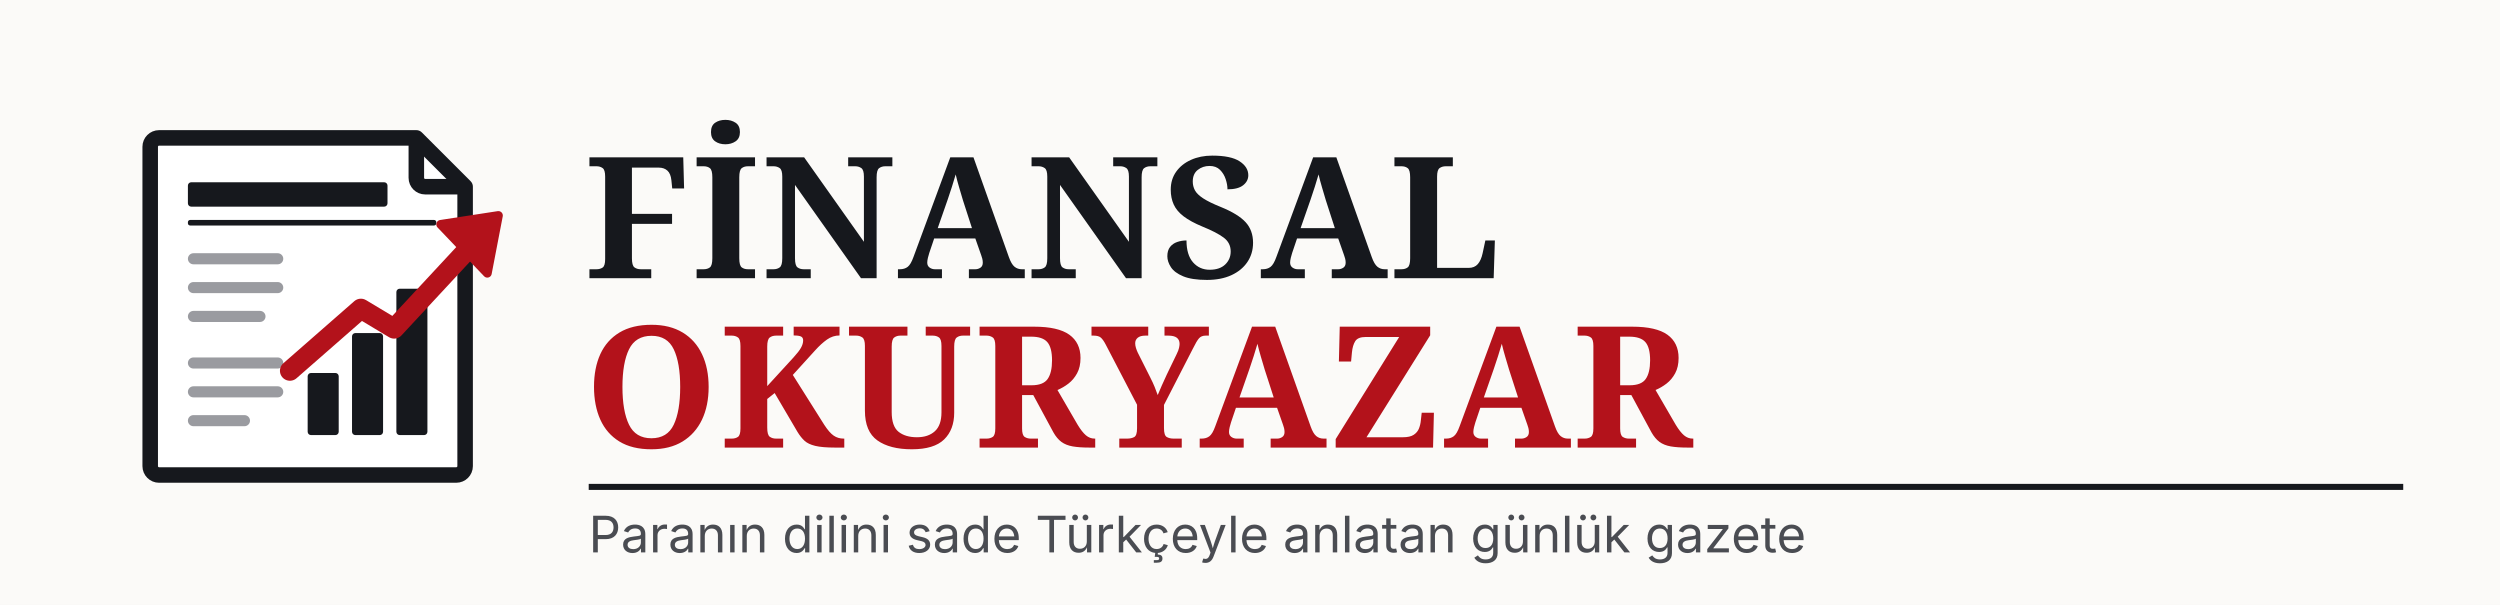
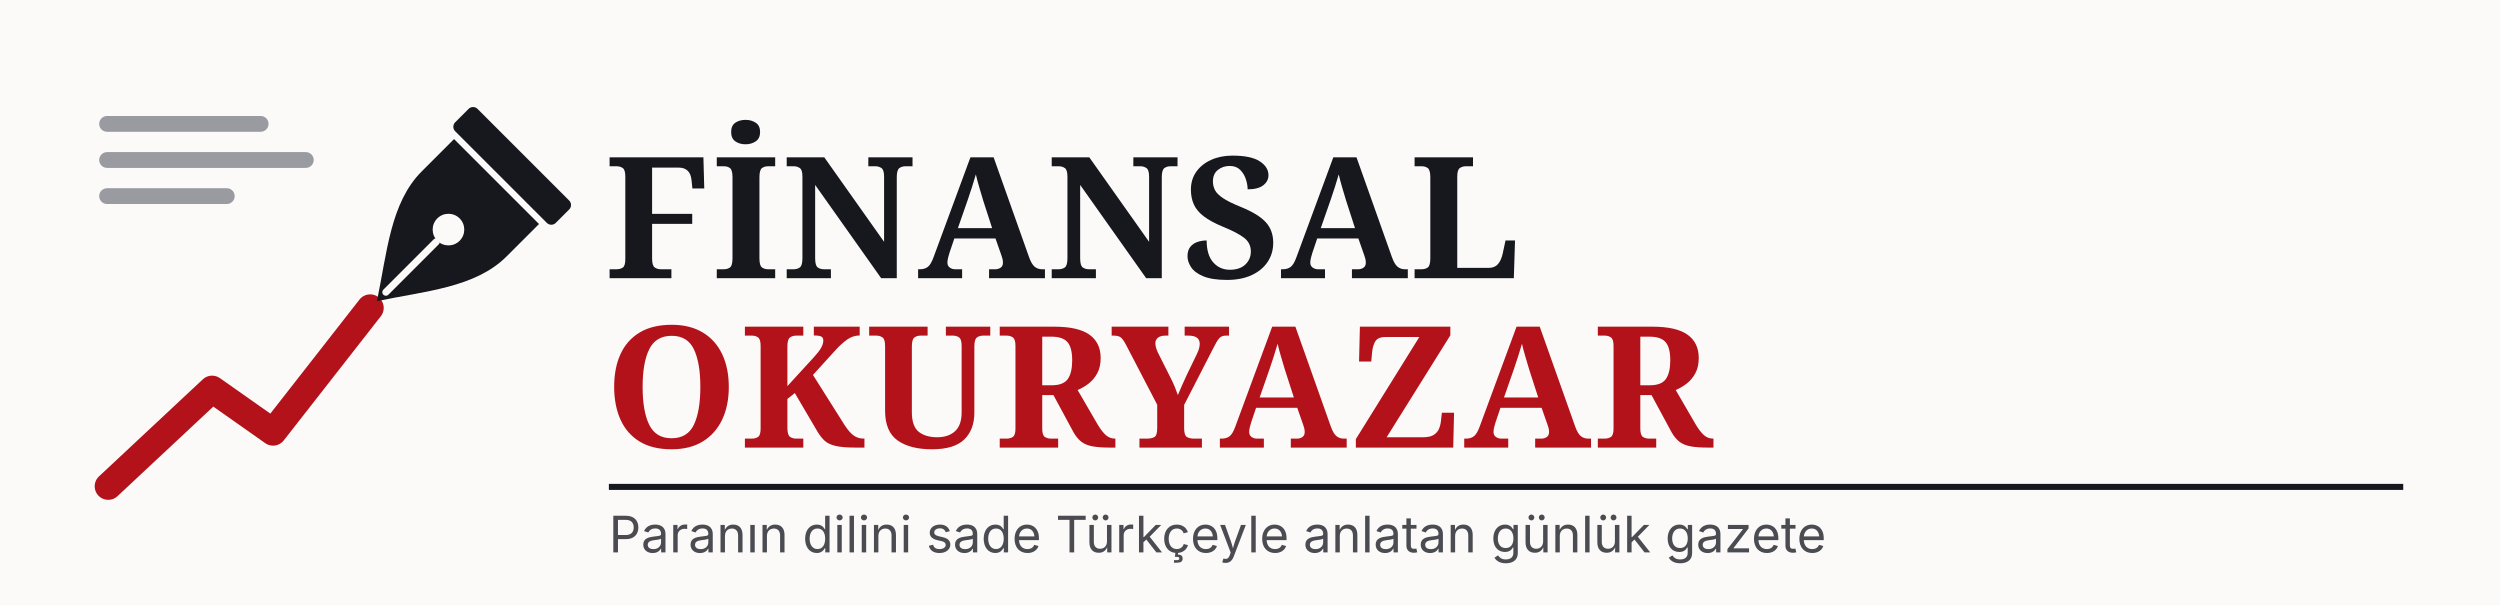
<svg xmlns="http://www.w3.org/2000/svg" viewBox="0 0 1240 300">
  <rect width="1240" height="300" fill="#FBFAF8" />
-   <g transform="translate(14 9) scale(0.55)">
-     <path d="M118 108h232l44 44v252a8 8 0 0 1-8 8H118a8 8 0 0 1-8-8V116a8 8 0 0 1 8-8z" fill="#FFFFFF" stroke="#16181D" stroke-width="14" stroke-linejoin="round" />
-     <path d="M350 108v36a8 8 0 0 0 8 8h36" fill="none" stroke="#16181D" stroke-width="14" stroke-linejoin="round" />
-     <rect x="144" y="148" width="180" height="22" rx="3" fill="#16181D" />
-     <rect x="144" y="182" width="224" height="5" rx="2" fill="#16181D" />
+   <g transform="translate(10 6) scale(0.56)">
+     <path d="M78 420 L170 334 L224 372 L310 262" fill="none" stroke="#B3121B" stroke-width="24" stroke-linecap="round" stroke-linejoin="round" />
+     <g transform="translate(316 256) rotate(45) scale(0.7)">
+       <path d="M0 0 C34 -52 76 -100 76 -156 L76 -214 L-76 -214 L-76 -156 C-76 -100 -34 -52 0 0 Z" fill="#16181D" />
+       <rect x="-90" y="-262" width="180" height="40" rx="8" fill="#16181D" />
+       <circle cx="0" cy="-128" r="20" fill="#FBFAF8" />
+       <path d="M0 -106 V-16" stroke="#FBFAF8" stroke-width="9" stroke-linecap="round" />
+     </g>
    <g fill="#9A9BA0">
-       <rect x="144" y="212" width="86" height="10" rx="5" />
-       <rect x="144" y="238" width="86" height="10" rx="5" />
-       <rect x="144" y="264" width="70" height="10" rx="5" />
-       <rect x="144" y="306" width="86" height="10" rx="5" />
-       <rect x="144" y="332" width="86" height="10" rx="5" />
-       <rect x="144" y="358" width="56" height="10" rx="5" />
+       <rect x="70" y="92" width="150" height="14" rx="7" />
+       <rect x="70" y="124" width="190" height="14" rx="7" />
+       <rect x="70" y="156" width="120" height="14" rx="7" />
    </g>
-     <g fill="#16181D">
-       <rect x="252" y="320" width="28" height="56" rx="3" />
-       <rect x="292" y="284" width="28" height="92" rx="3" />
-       <rect x="332" y="244" width="28" height="132" rx="3" />
-     </g>
-     <path d="M236 318 L300 262 L330 280 L408 196" fill="none" stroke="#B3121B" stroke-width="18" stroke-linecap="round" stroke-linejoin="round" />
-     <path d="M372 186 L424 178 L414 230 Z" fill="#B3121B" stroke="#B3121B" stroke-width="8" stroke-linejoin="round" />
  </g>
-   <text x="290" y="138" font-family="'Bodoni Moda', Didot, 'Bodoni 72', Georgia, serif" font-weight="900" font-size="84" fill="#16181D" letter-spacing="1">FİNANSAL</text>
-   <text x="290" y="222" font-family="'Bodoni Moda', Didot, 'Bodoni 72', Georgia, serif" font-weight="900" font-size="84" fill="#B3121B" letter-spacing="1">OKURYAZAR</text>
-   <rect x="292" y="240" width="900" height="3" fill="#16181D" />
-   <text x="292" y="274" font-family="Inter, 'Segoe UI', Arial, sans-serif" font-size="25" fill="#4A4C52">Paranın dilini sade Türkçeyle anlatan günlük gazete</text>
+   <text x="300" y="138" font-family="'Bodoni Moda', Didot, 'Bodoni 72', Georgia, serif" font-weight="900" font-size="84" fill="#16181D" letter-spacing="1">FİNANSAL</text>
+   <text x="300" y="222" font-family="'Bodoni Moda', Didot, 'Bodoni 72', Georgia, serif" font-weight="900" font-size="84" fill="#B3121B" letter-spacing="1">OKURYAZAR</text>
+   <rect x="302" y="240" width="890" height="3" fill="#16181D" />
+   <text x="302" y="274" font-family="Inter, 'Segoe UI', Arial, sans-serif" font-size="25" fill="#4A4C52">Paranın dilini sade Türkçeyle anlatan günlük gazete</text>
</svg>
